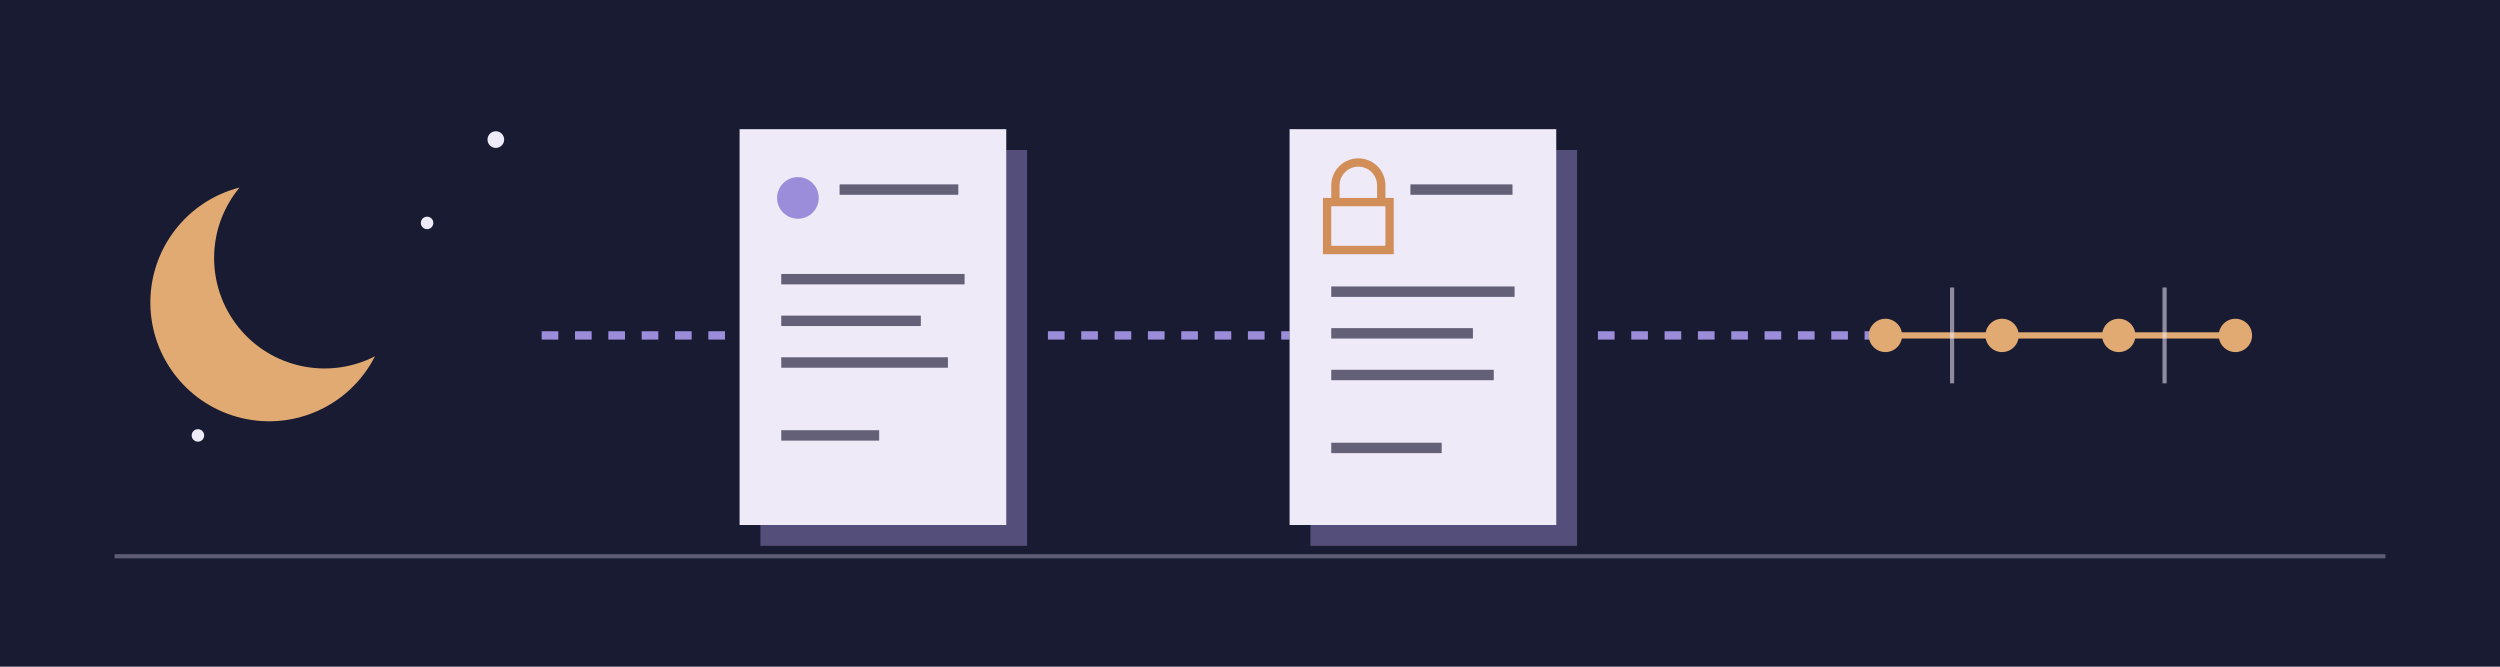
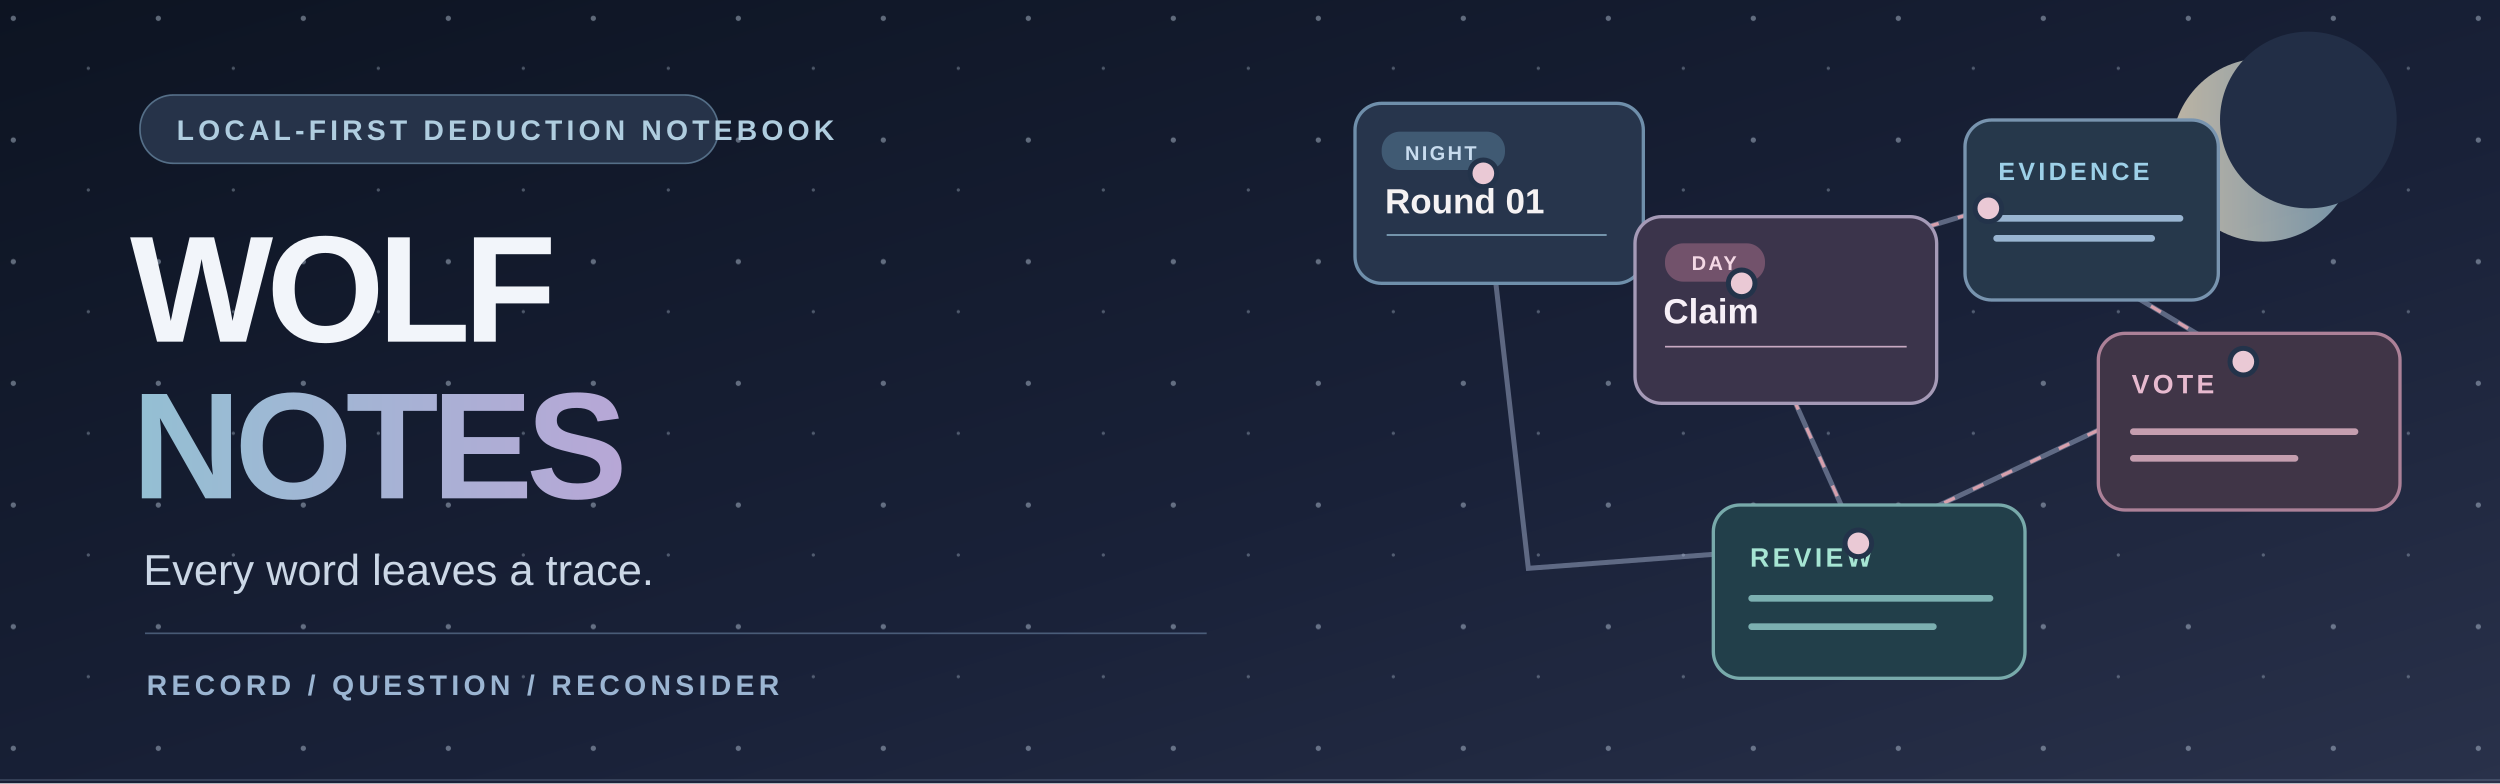
- <svg xmlns="http://www.w3.org/2000/svg" viewBox="0 0 1200 320" role="img" aria-labelledby="title desc">
-   <rect width="1200" height="320" fill="#181b31" />
-   <path d="M55 267h1090" stroke="#5d5d76" stroke-width="2" />
-   <path d="M115 90a57 57 0 1 0 65 81 53 53 0 0 1-65-81z" fill="#e0aa72" />
-   <circle cx="238" cy="67" r="4" fill="#eeeaf8" />
-   <circle cx="205" cy="107" r="3" fill="#eeeaf8" />
-   <circle cx="95" cy="209" r="3" fill="#eeeaf8" />
-   <path d="M260 161h95m148 0h116m148 0h135" fill="none" stroke="#9c8ddb" stroke-width="4" stroke-dasharray="8 8" />
-   <g transform="translate(355 62)">
-     <path d="M10 10h128v190H10z" fill="#544e7a" />
-     <path d="M0 0h128v190H0z" fill="#eeeaf8" />
-     <circle cx="28" cy="33" r="10" fill="#9c8ddb" />
-     <path d="M48 29h57M20 72h88M20 92h67M20 112h80M20 147h47" stroke="#34324e" stroke-width="5" opacity=".75" />
+ <svg xmlns="http://www.w3.org/2000/svg" width="1500" height="470" viewBox="0 0 1500 470" role="img" aria-labelledby="t d">
+   <defs>
+     <linearGradient id="bg" x2="1" y2="1">
+       <stop stop-color="#0D1422" />
+       <stop offset=".58" stop-color="#192138" />
+       <stop offset="1" stop-color="#29314A" />
+     </linearGradient>
+     <linearGradient id="moon">
+       <stop stop-color="#F4E6CA" />
+       <stop offset="1" stop-color="#91B7CD" />
+     </linearGradient>
+     <linearGradient id="line">
+       <stop stop-color="#94BFD3" />
+       <stop offset="1" stop-color="#B7A7D6" />
+     </linearGradient>
+     <pattern id="stars" width="87" height="73" patternUnits="userSpaceOnUse">
+       <circle cx="8" cy="11" r="1.6" fill="#D4E4F4" opacity=".4" />
+       <circle cx="53" cy="41" r="1" fill="#D4E4F4" opacity=".3" />
+     </pattern>
+   </defs>
+   <rect width="1500" height="470" fill="url(#bg)" />
+   <rect width="1500" height="470" fill="url(#stars)" />
+   <circle cx="1358" cy="90" r="55" fill="url(#moon)" opacity=".75" />
+   <circle cx="1385" cy="72" r="53" fill="#222E46" />
+   <path d="M0 468H1500" stroke="#95ACC5" stroke-opacity=".27" />
+   <g font-family="Segoe UI,Arial,sans-serif">
+     <rect x="84" y="57" width="347" height="41" rx="20" fill="#263349" stroke="#556F88" />
+     <text x="106" y="84" font-size="17" letter-spacing="2.5" font-weight="700" fill="#AFCDDF">LOCAL-FIRST DEDUCTION NOTEBOOK</text>
+     <text x="78" y="205" font-size="91" font-weight="850" letter-spacing="-4" fill="#F2F5FA">WOLF</text>
+     <text x="79" y="299" font-size="91" font-weight="850" letter-spacing="-4" fill="url(#line)">NOTES</text>
+     <text x="86" y="351" font-size="26" fill="#CBD7E6">Every word leaves a trace.</text>
+     <path d="M87 380H724" stroke="#85A4C6" stroke-opacity=".45" />
+     <text x="88" y="417" font-size="17" font-weight="700" letter-spacing="2.6" fill="#9BB5D2">RECORD  /  QUESTION  /  RECONSIDER</text>
  </g>
-   <g transform="translate(619 62)">
-     <path d="M10 10h128v190H10z" fill="#544e7a" />
-     <path d="M0 0h128v190H0z" fill="#eeeaf8" />
-     <path d="M22 35v-8a11 11 0 0 1 22 0v8M18 35h30v23H18z" fill="none" stroke="#d28e59" stroke-width="4" />
-     <path d="M58 29h49M20 78h88M20 98h68M20 118h78M20 153h53" stroke="#34324e" stroke-width="5" opacity=".75" />
+   <path d="M890 104L1045 170 1193 125 1346 217M1045 170L1115 326 1346 217M890 104L917 341 1115 326" stroke="#AAB7D5" stroke-width="3" stroke-opacity=".47" fill="none" />
+   <path d="M890 104L1045 170 1193 125 1346 217M1045 170L1115 326 1346 217" stroke="#D7A0AD" stroke-width="2" stroke-dasharray="7 12" fill="none" />
+   <g font-family="Segoe UI,Arial,sans-serif">
+     <g>
+       <rect x="813" y="62" width="173" height="108" rx="16" fill="#27354C" stroke="#6F8FAB" stroke-width="2" />
+       <rect x="829" y="79" width="74" height="23" rx="11" fill="#405A73" />
+       <text x="843" y="96" font-size="12" letter-spacing="1.4" font-weight="700" fill="#C8DCEF">NIGHT</text>
+       <text x="831" y="128" font-size="21" font-weight="700" fill="#F5F2F3">Round 01</text>
+       <path d="M832 141H964" stroke="#84A6BD" />
+     </g>
+     <g>
+       <rect x="981" y="130" width="181" height="112" rx="16" fill="#3B344B" stroke="#A59AB7" stroke-width="2" />
+       <rect x="999" y="146" width="60" height="23" rx="11" fill="#72526B" />
+       <text x="1015" y="162" font-size="12" letter-spacing="1.4" font-weight="700" fill="#F4D8E5">DAY</text>
+       <text x="998" y="194" font-size="21" font-weight="700" fill="#F6EFF7">Claim</text>
+       <path d="M999 208H1144" stroke="#C8A9C2" />
+     </g>
+     <g>
+       <rect x="1179" y="72" width="152" height="108" rx="16" fill="#26384B" stroke="#7894AF" stroke-width="2" />
+       <text x="1199" y="108" font-size="15" font-weight="700" letter-spacing="2" fill="#9DD0E8">EVIDENCE</text>
+       <path d="M1198 131H1308M1198 143H1291" stroke="#99B5D1" stroke-width="4" stroke-linecap="round" />
+     </g>
+     <g>
+       <rect x="1259" y="200" width="181" height="106" rx="16" fill="#403547" stroke="#AC8198" stroke-width="2" />
+       <text x="1279" y="236" font-size="16" font-weight="700" letter-spacing="2" fill="#E7BACF">VOTE</text>
+       <path d="M1280 259H1413M1280 275H1377" stroke="#C59EAF" stroke-width="4" stroke-linecap="round" />
+     </g>
+     <g>
+       <rect x="1028" y="303" width="187" height="104" rx="16" fill="#223F4A" stroke="#78AAAB" stroke-width="2" />
+       <text x="1050" y="340" font-size="16" font-weight="700" letter-spacing="2" fill="#A6E5D3">REVIEW</text>
+       <path d="M1051 359H1194M1051 376H1160" stroke="#7CB0B1" stroke-width="4" stroke-linecap="round" />
+     </g>
  </g>
-   <g fill="#e0aa72">
-     <circle cx="905" cy="161" r="8" />
-     <circle cx="961" cy="161" r="8" />
-     <circle cx="1017" cy="161" r="8" />
-     <circle cx="1073" cy="161" r="8" />
+   <g fill="#EAC9D5" stroke="#23334A" stroke-width="3">
+     <circle cx="890" cy="104" r="8" />
+     <circle cx="1045" cy="170" r="8" />
+     <circle cx="1193" cy="125" r="8" />
+     <circle cx="1346" cy="217" r="8" />
+     <circle cx="1115" cy="326" r="8" />
  </g>
-   <path d="M905 161h168" stroke="#e0aa72" stroke-width="3" />
-   <path d="M937 138v46m102-46v46" stroke="#eeeaf8" stroke-width="2" opacity=".55" />
</svg>
